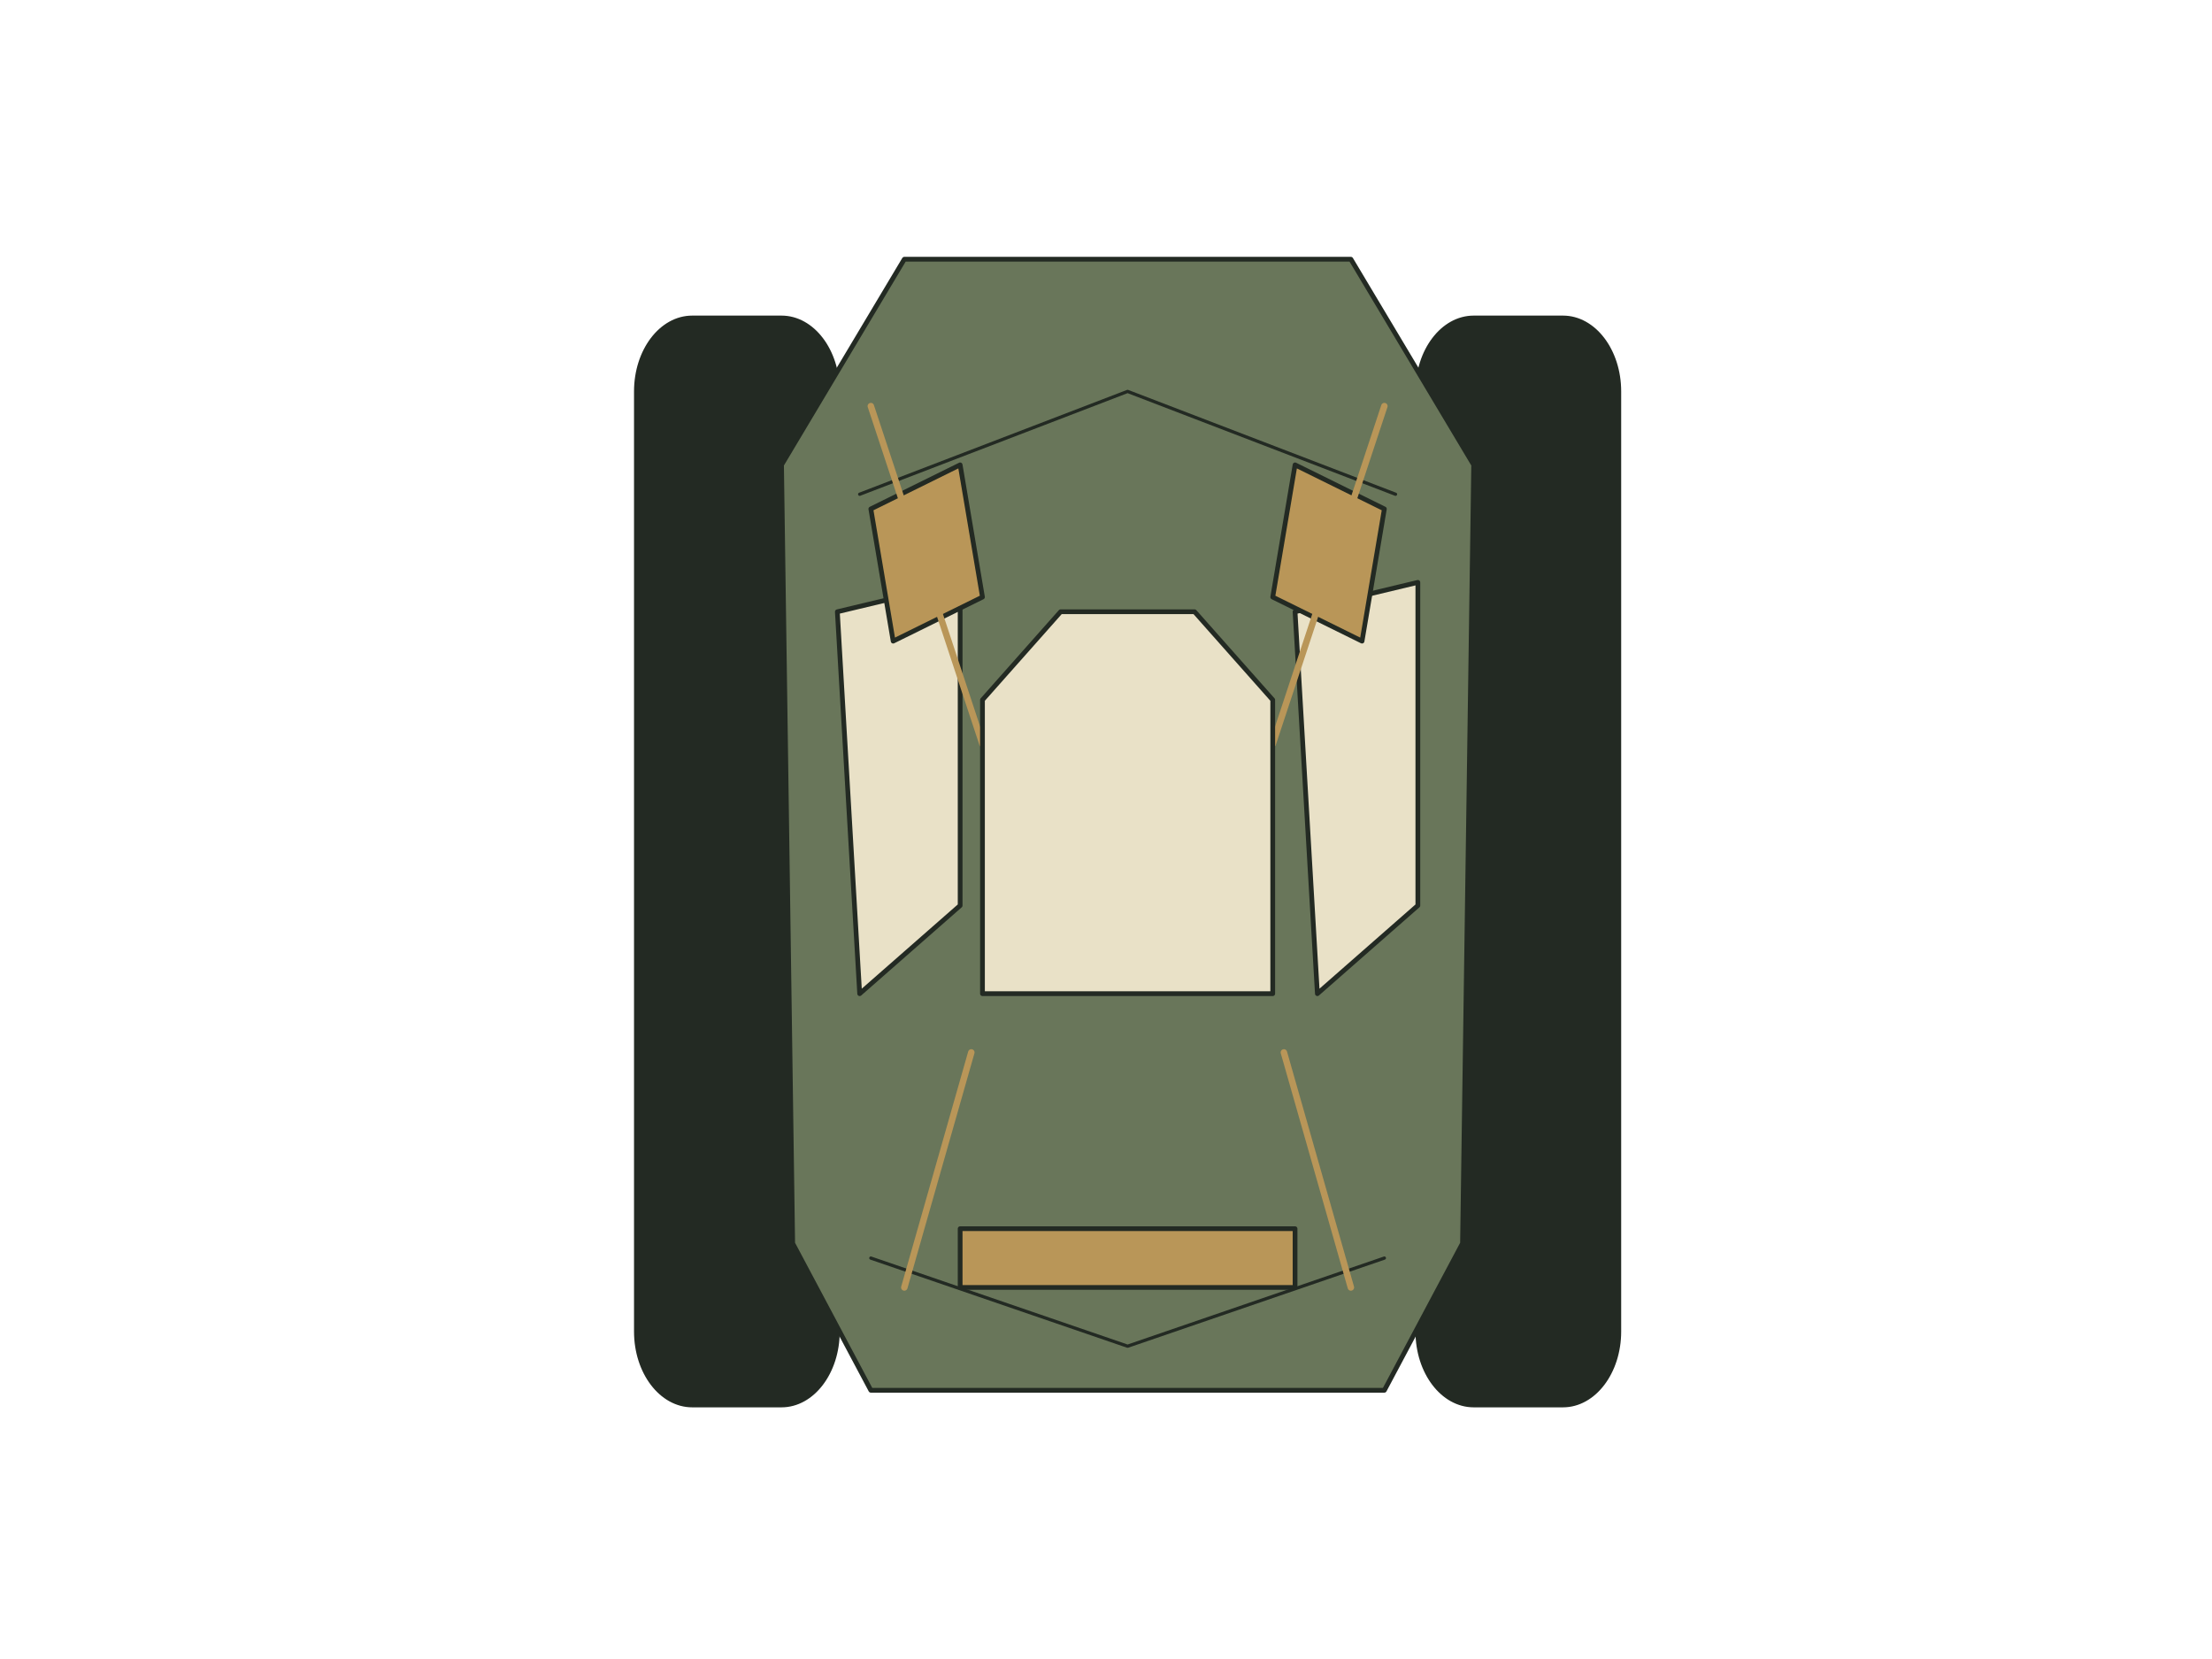
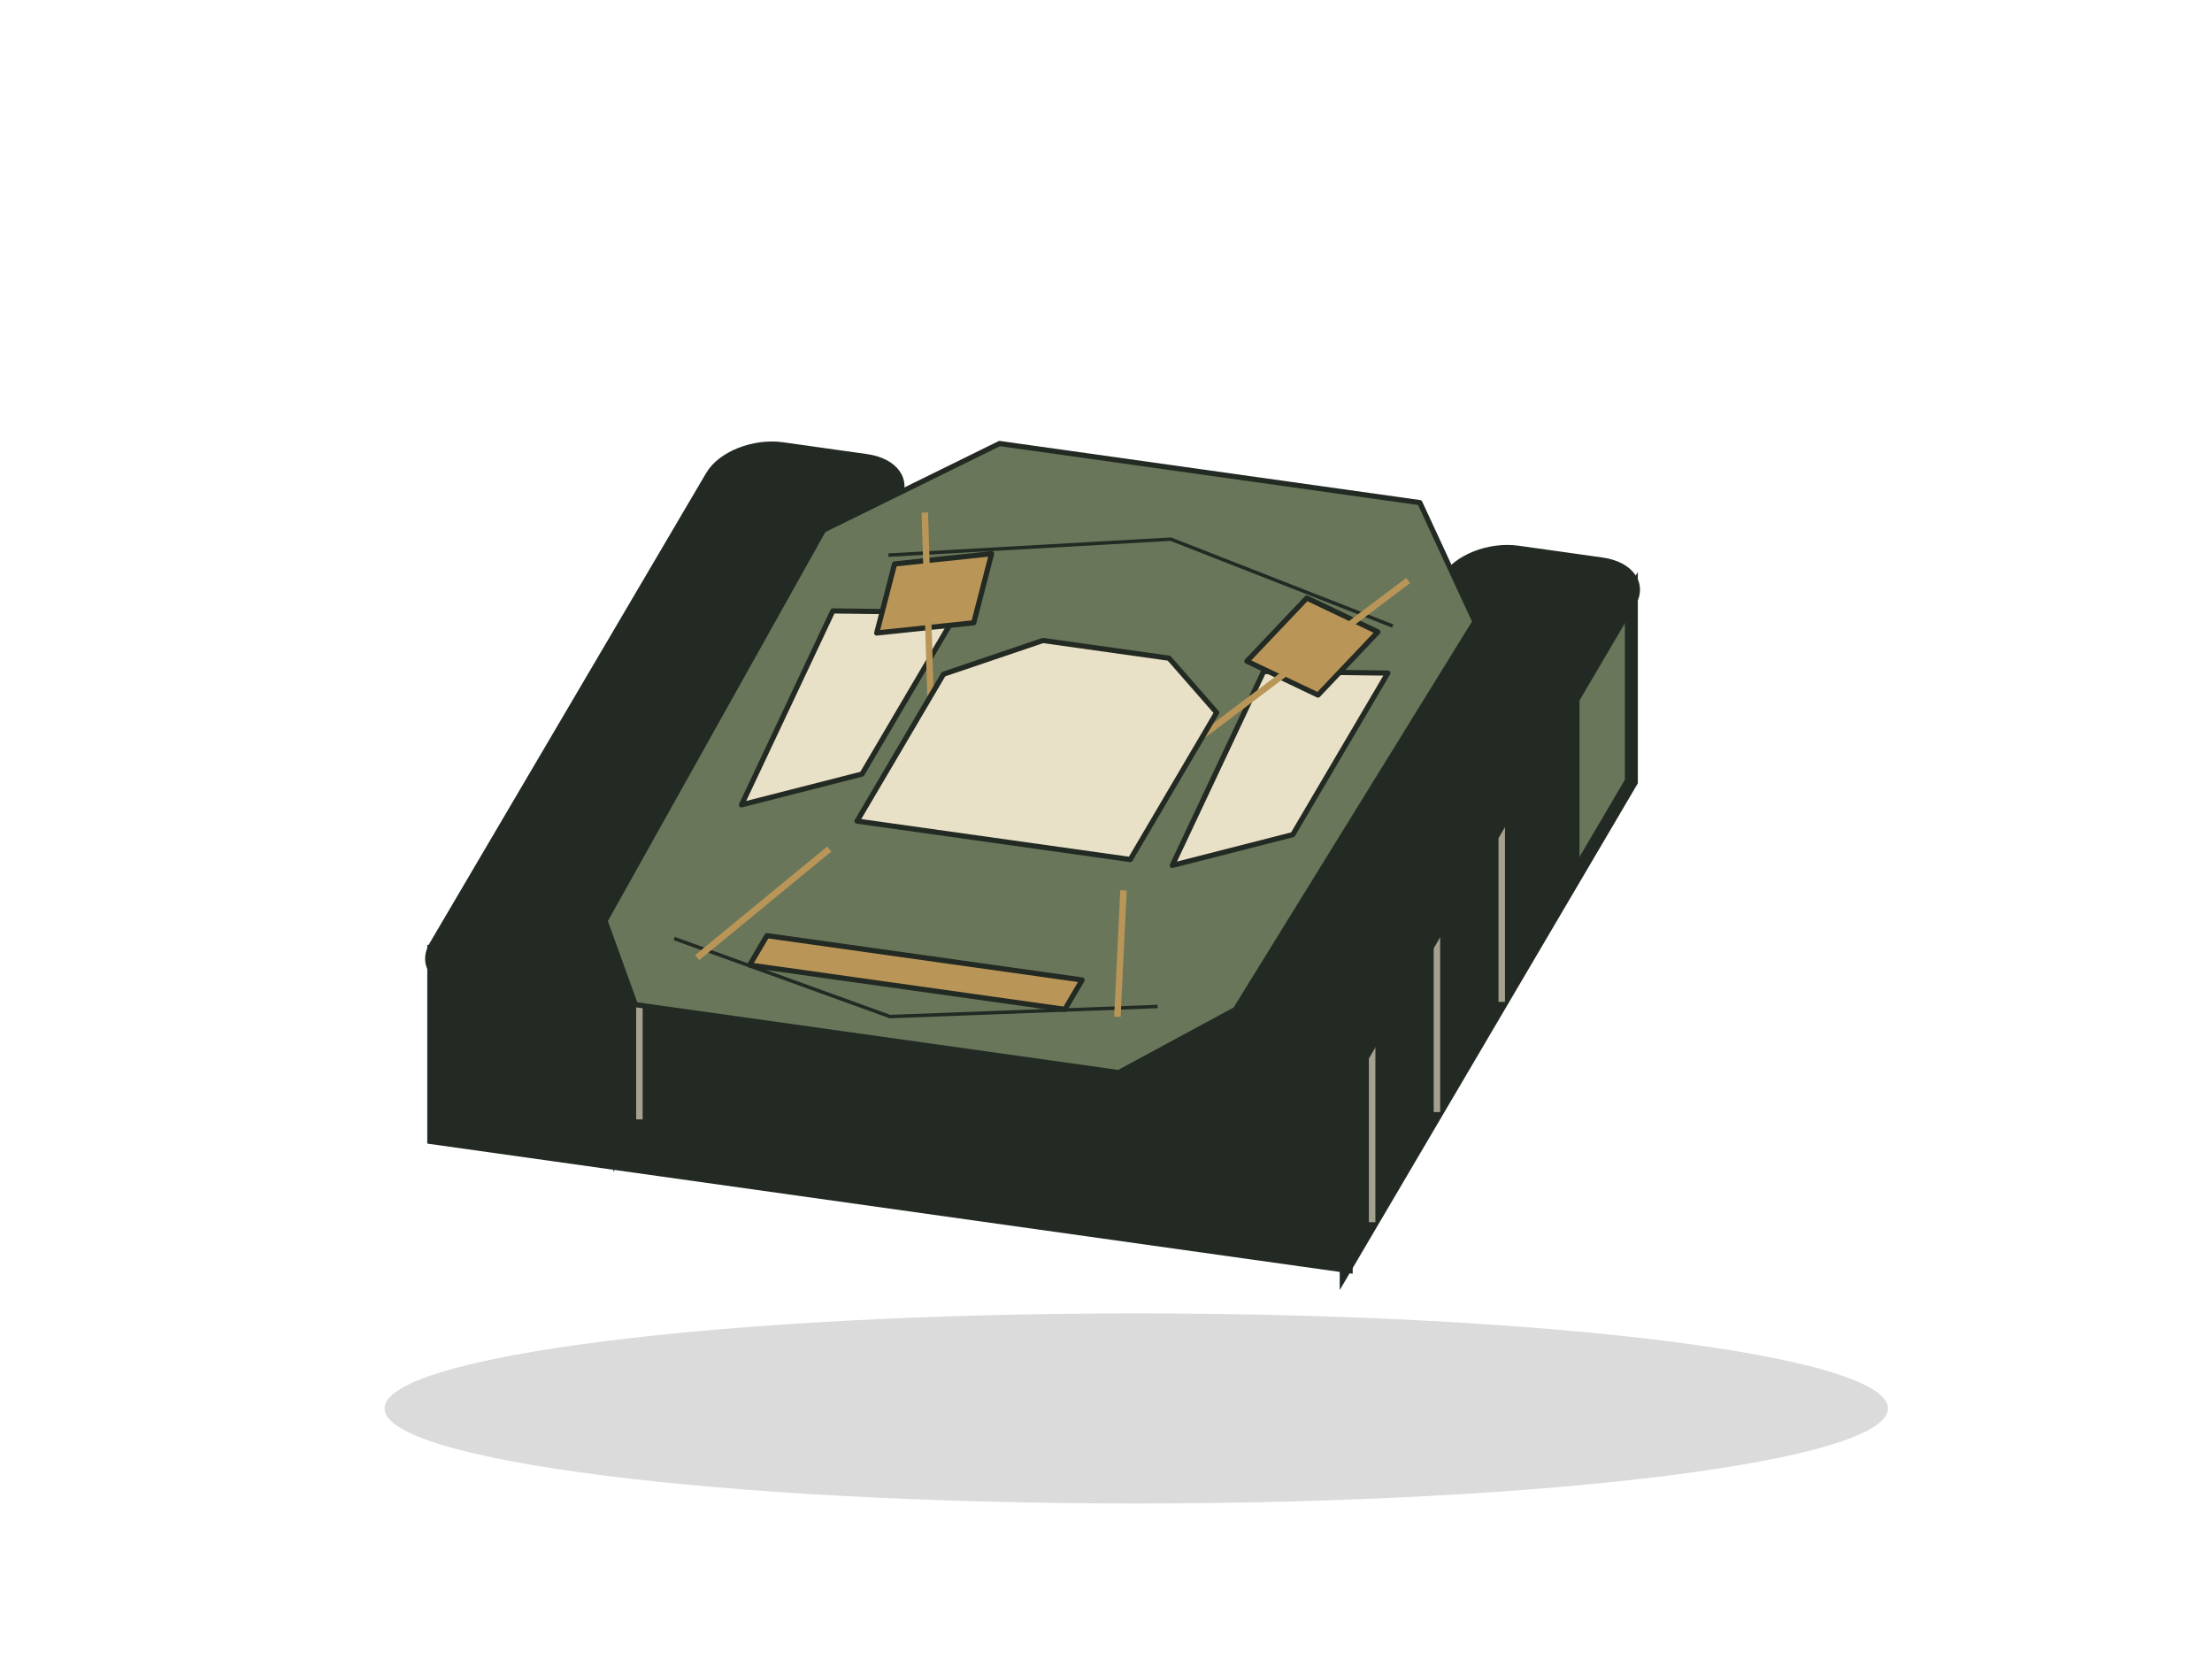
- <svg xmlns="http://www.w3.org/2000/svg" width="1024" height="768" viewBox="0 0 512 384" role="img" aria-label="FORGE ENGINEER — TABLETOP / TACTICAL MINIATURES library view">
+ <svg xmlns="http://www.w3.org/2000/svg" width="1024" height="768" viewBox="0 0 512 384" role="img" aria-label="FORGE ENGINEER — TABLETOP / TACTICAL MINIATURES three-quarter view">
  <style>
-   .paper{fill:#e9e1c7} .ink{fill:#232a23} .accent-fill{fill:#b99658}
-   .card{fill:#e9e1c7;stroke:#232a23;stroke-width:1.4} .rule{fill:none;stroke:#232a23;stroke-width:1}
-   .title,.subtitle,.label,.index,.footer{fill:#232a23;font-family:Arial,Helvetica,sans-serif}
-   .title{font-size:35px;font-weight:800;letter-spacing:2px}.subtitle{font-size:16px;letter-spacing:2px}.label{font-size:15px;font-weight:700;letter-spacing:.7px}.index{font-size:15px;font-weight:800}.footer{font-size:14px;letter-spacing:1px}
-   .unit{stroke:#232a23;stroke-width:2.2;stroke-linecap:round;stroke-linejoin:round}
-   .unit *{vector-effect:non-scaling-stroke}
-   .body{fill:#e9e1c7} .shell{fill:#69765a} .turret{fill:#e9e1c7} .track{fill:#232a23} .port{fill:#e9e1c7} .accent{fill:#b99658}
-   .detail{fill:none;stroke:#232a23;stroke-width:1.5}.accent-line{fill:none;stroke:#b99658;stroke-width:3}
-   .inf-figure{fill:#69765a;stroke:#232a23;stroke-width:2.4;stroke-linejoin:round}
-   .inf-head,.inf-rifle{fill:#232a23;stroke:#232a23;stroke-width:1.5;stroke-linejoin:round}
-   .inf-detail{fill:none;stroke:#232a23;stroke-width:1.6;stroke-linecap:round}
-   .inf-marker{fill:#232a23;stroke:#e9e1c7;stroke-width:2.5;paint-order:stroke fill;font-family:Arial,Helvetica,sans-serif;font-size:48px;font-weight:800;text-anchor:middle}
- </style>
-   <g transform="translate(91 26) scale(3.4)">
+   .ground-shadow{fill:#232a23;opacity:.17}.person-shadow{fill:#232a23;opacity:.22}
+   .right-face{fill:#69765a;stroke:#232a23;stroke-width:3}.rear-face{fill:#232a23;stroke:#232a23;stroke-width:3}
+   .track-side,.track-rear{fill:#232a23;stroke:#232a23;stroke-width:2}.track-line{fill:none;stroke:#e9e1c7;stroke-width:1.5;opacity:.65}
+   .upper-top{fill:#e9e1c7;stroke:#232a23;stroke-width:3}.upper-side{fill:#69765a;stroke:#232a23;stroke-width:3}
+   .hover-glow,.thruster{fill:none;stroke:#b99658;stroke-width:4;stroke-linecap:round}
+   .projected-top{stroke:#232a23;stroke-width:2.4;stroke-linejoin:round}.projected-top *{vector-effect:non-scaling-stroke}
+   .body{fill:#e9e1c7}.shell{fill:#69765a}.turret{fill:#e9e1c7}.track{fill:#232a23}.port{fill:#e9e1c7}.accent{fill:#b99658}
+   .detail{fill:none;stroke:#232a23;stroke-width:1.6}.accent-line{fill:none;stroke:#b99658;stroke-width:3}
+   .inf-figure{fill:#69765a;stroke:#232a23;stroke-width:2.4}.inf-head,.inf-rifle{fill:#232a23;stroke:#232a23;stroke-width:1.5}
+   .inf-detail{fill:none;stroke:#232a23;stroke-width:1.6}.person-depth .inf-figure{fill:#232a23}.person-depth .inf-head,.person-depth .inf-rifle{fill:#232a23}
+   .library-marker{fill:#232a23;stroke:#e9e1c7;stroke-width:3;paint-order:stroke fill;font:800 78px Arial,Helvetica,sans-serif;text-anchor:middle}
+   </style>
+   <ellipse class="ground-shadow" cx="263" cy="326" rx="174" ry="22" />
+   <polygon class="right-face" points="377.6,137.9 311.6,250.1 311.6,293.1 377.6,180.9" />
+   <polygon class="rear-face" points="311.6,250.1 100.4,220.4 100.4,263.4 311.6,293.1" />
+   <polygon class="track-side" points="195.0,136.2 143.0,224.6 143.0,267.6 195.0,179.2" />
+   <polygon class="track-rear" points="143.0,224.6 101.4,218.8 101.4,261.8 143.0,267.6" />
+   <path class="track-line" d="M183.0 156.6L178.0 165.1m0 0v43" />
+   <path class="track-line" d="M168.0 182.1L163.0 190.6m0 0v43" />
+   <path class="track-line" d="M153.0 207.6L148.0 216.1m0 0v43" />
+   <polygon class="track-side" points="364.6,160.1 312.6,248.4 312.6,291.4 364.6,203.1" />
+   <polygon class="track-rear" points="312.6,248.4 271.0,242.6 271.0,285.6 312.6,291.4" />
+   <path class="track-line" d="M352.6 180.4L347.6 188.9m0 0v43" />
+   <path class="track-line" d="M337.6 205.9L332.6 214.4m0 0v43" />
+   <path class="track-line" d="M322.6 231.4L317.6 239.9m0 0v43" />
+   <g class="projected-top" transform="matrix(3.2 .45 -1 1.7 130 70)">
    <g class="unit" aria-label="FORGE ENGINEER">
      <g transform="translate(50 0) scale(0.76 1) translate(-50 0)">
        <rect class="track" x="6" y="14" width="18" height="74" rx="5" />
        <rect class="track" x="76" y="14" width="18" height="74" rx="5" />
        <polygon class="shell" points="30,10 70,10 81,24 80,77 73,87 27,87 20,77 19,24" />
        <path class="detail" d="M26 26L50 19L74 26M27 78L50 84L73 78" />
        <path class="body" d="M24 34L35 32V54L26 60Z" />
        <path class="body" d="M65 34L76 32V54L67 60Z" />
        <rect class="accent" x="35" y="76" width="30" height="4" rx="0" />
        <path class="accent" d="M27 27L35 24L37 33L29 36ZM73 27L65 24L63 33L71 36Z" />
        <path class="accent-line" d="M36 64L30 80M64 64L70 80" />
        <path class="accent-line" d="M37 43L27 20M63 43L73 20" />
        <path class="turret" d="M37 40L44 34H56L63 40V60H37Z" />
      </g>
    </g>
  </g>
</svg>
